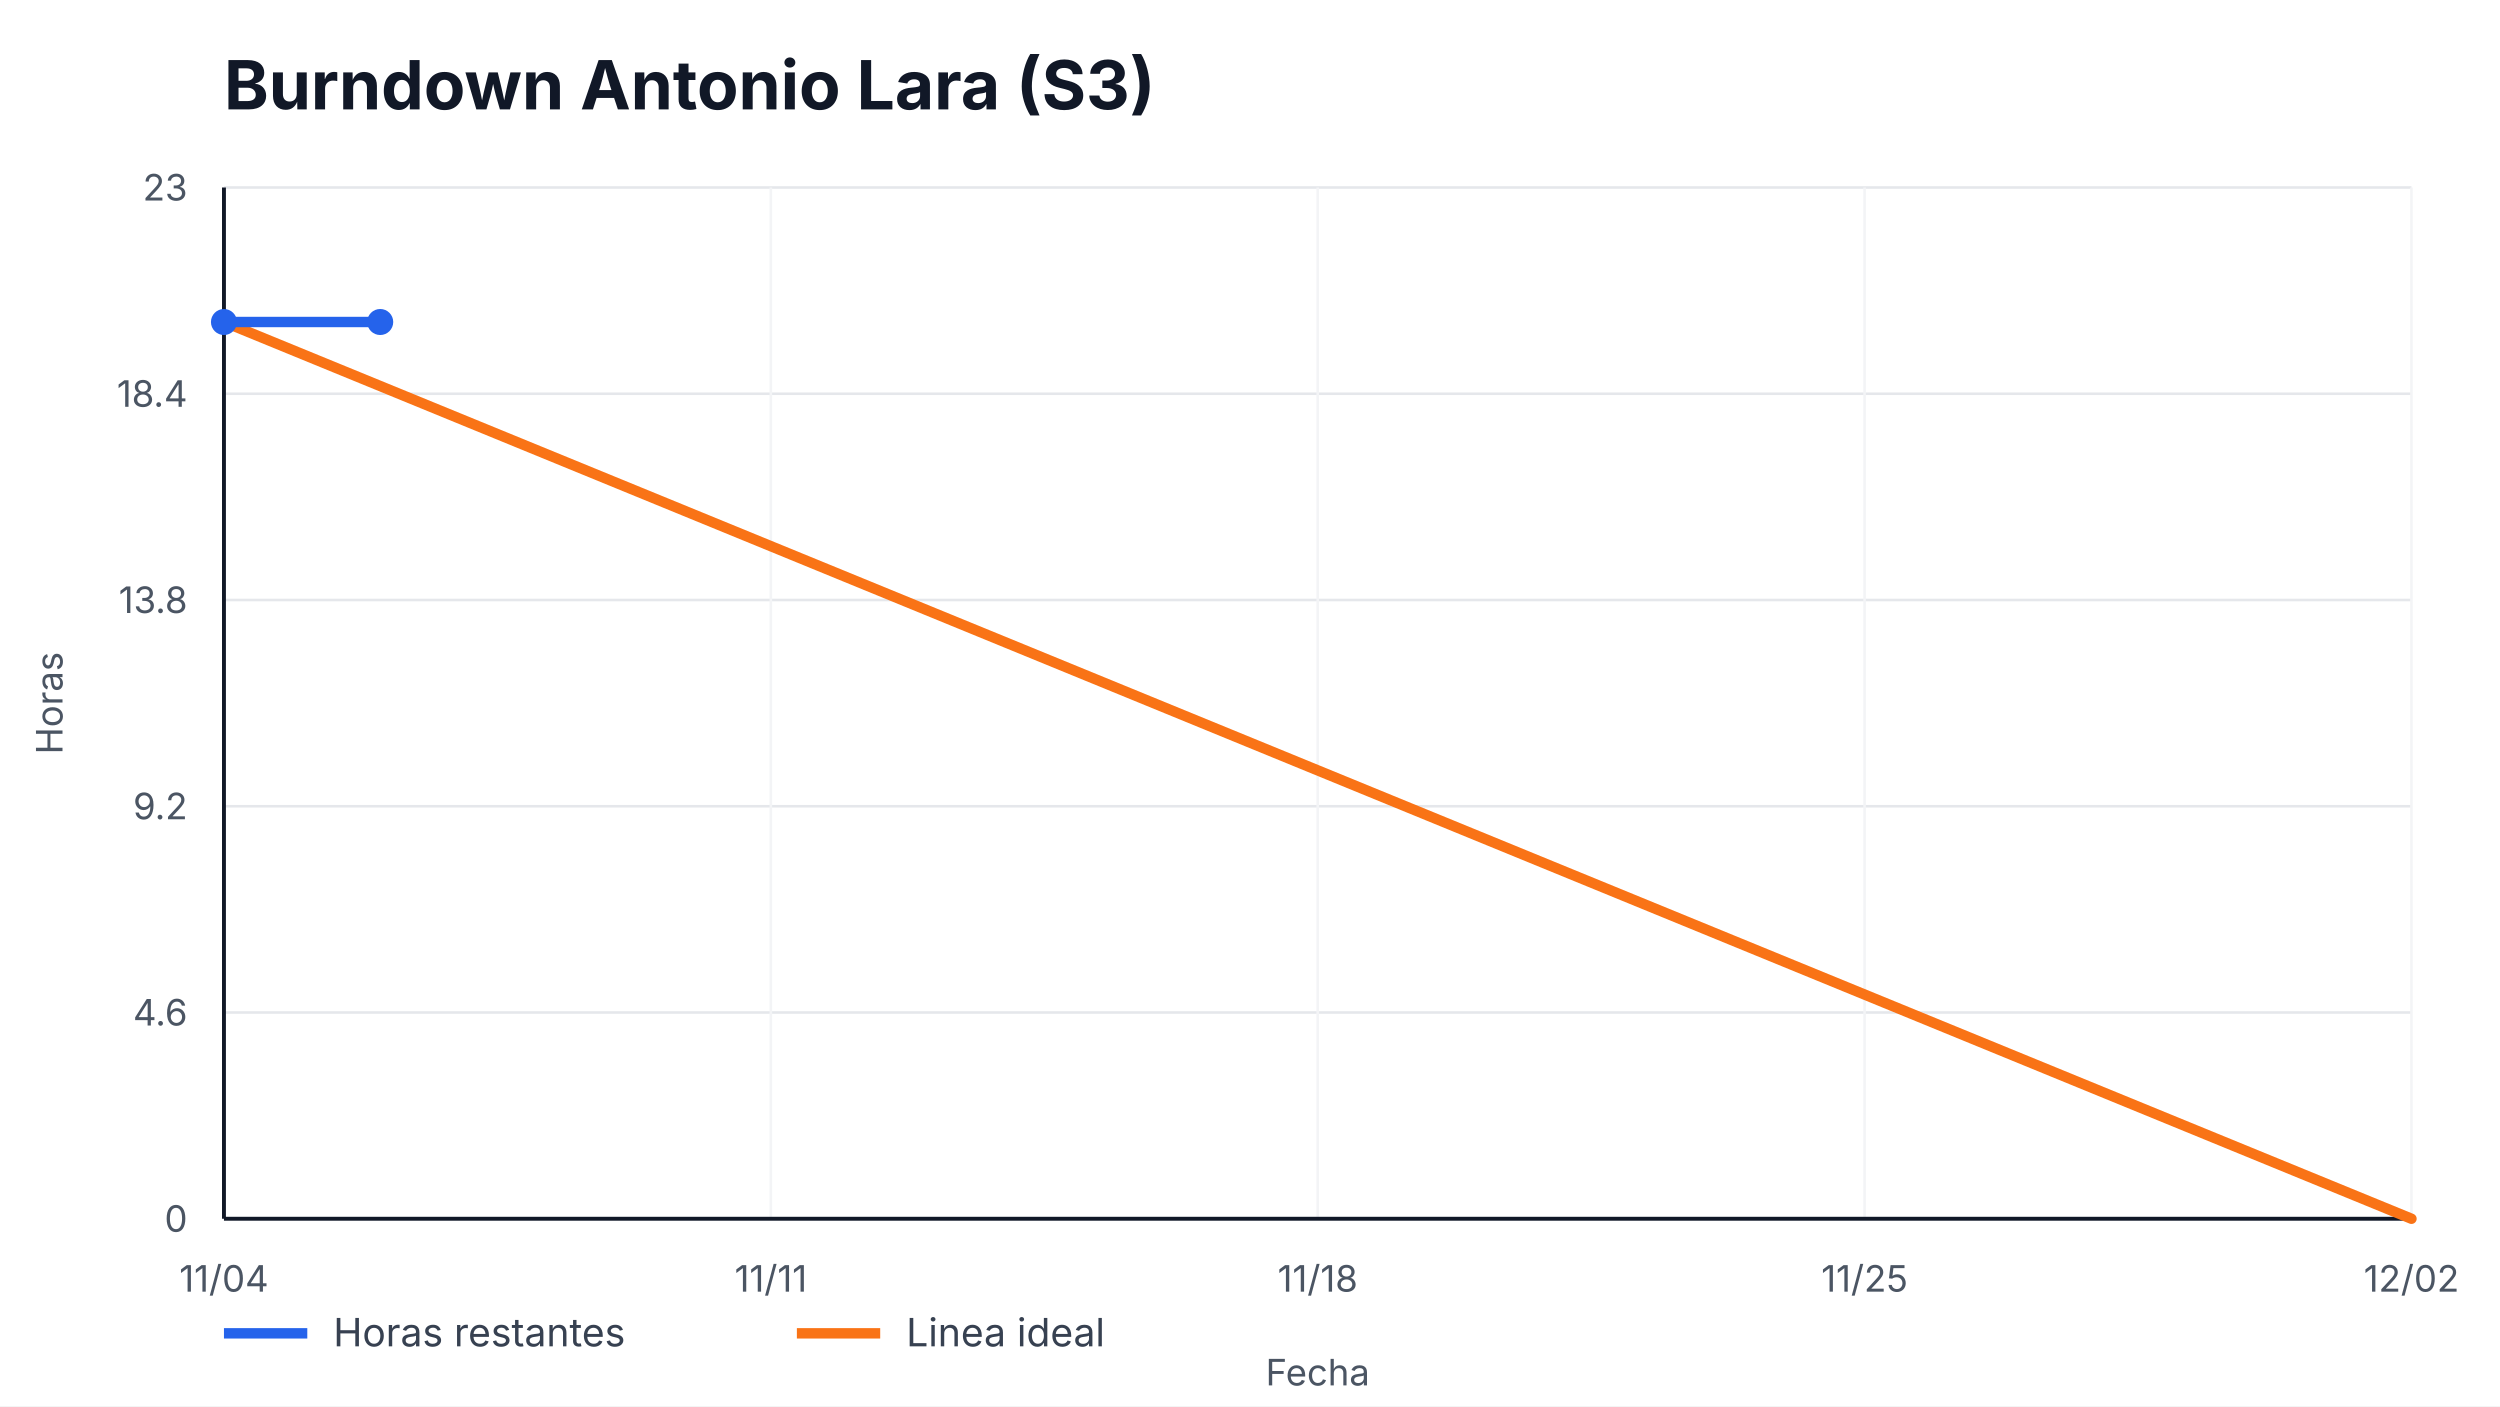
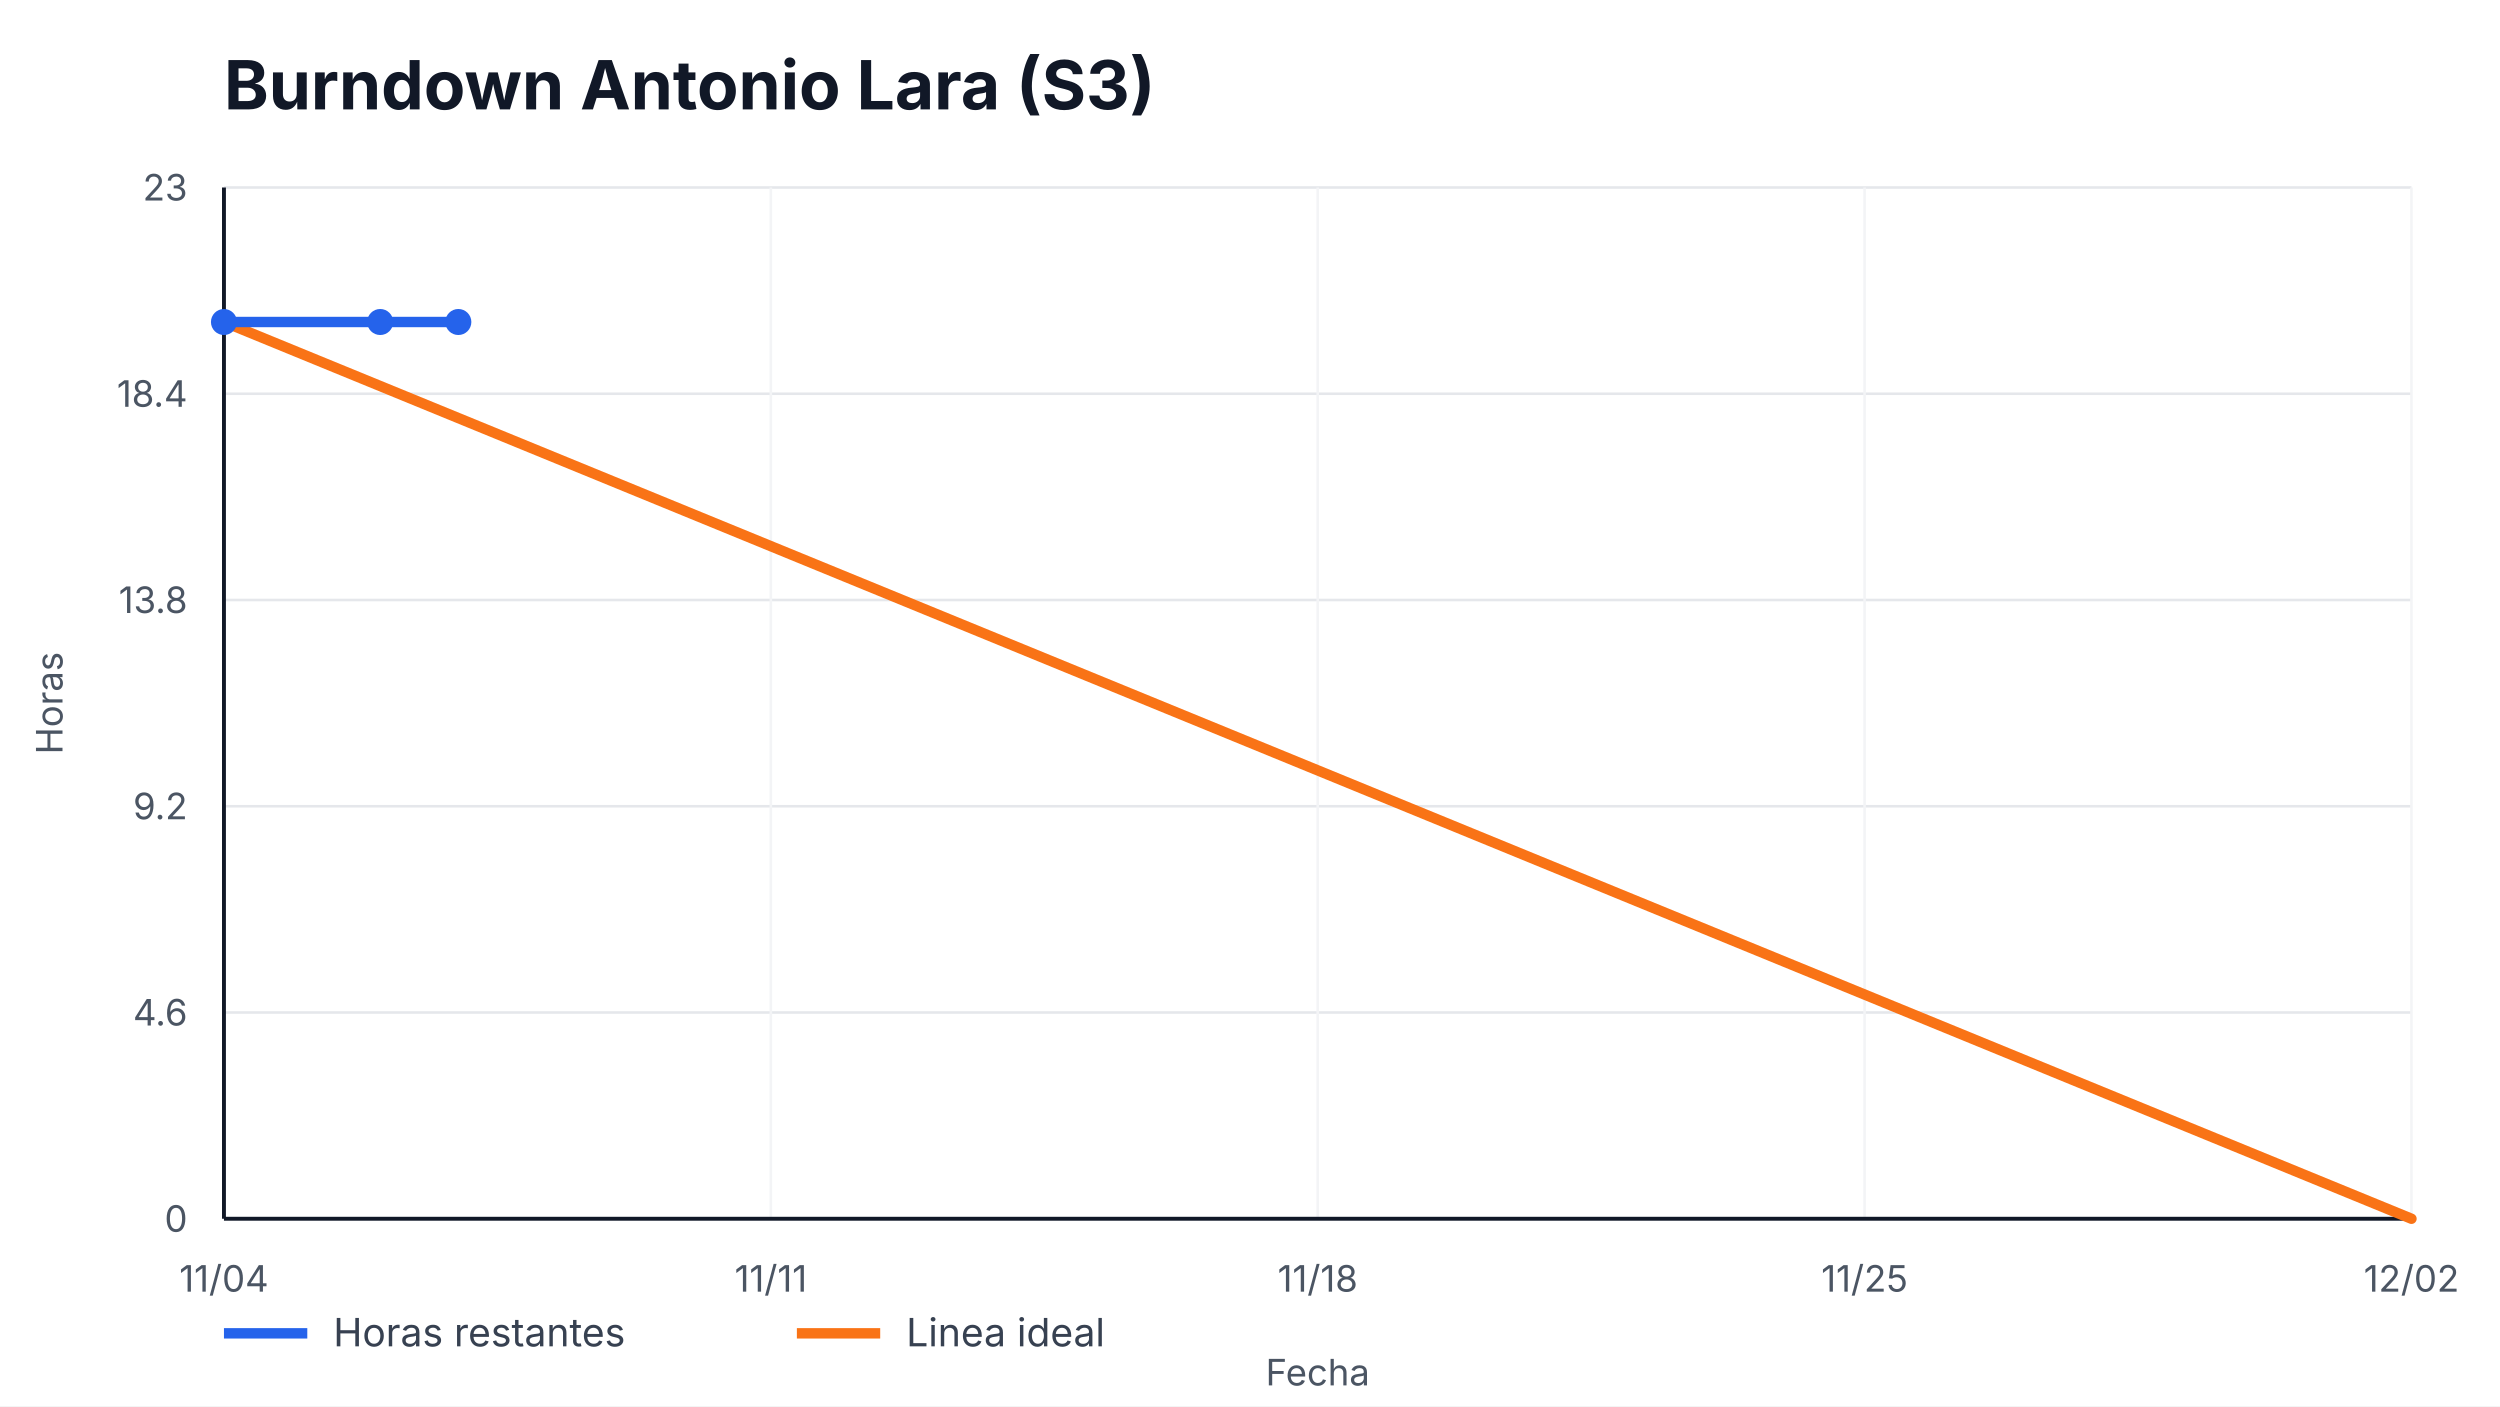
<svg xmlns="http://www.w3.org/2000/svg" width="960" height="540" viewBox="0 0 960 540" role="img" aria-label="Burndown Antonio Lara (S3)">
  <style>
    text { font-family: -apple-system, BlinkMacSystemFont, "Segoe UI", sans-serif; fill: #111827; }
    .title { font-size: 26px; font-weight: 700; }
    .axis { font-size: 14px; fill: #4b5563; }
    .legend { font-size: 15px; fill: #374151; }
    .overrun { font-size: 14px; font-weight: 700; fill: #b91c1c; }
  </style>
  <rect width="100%" height="100%" fill="#ffffff" />
  <text x="86" y="42" class="title">Burndown Antonio Lara (S3)</text>
  <g>
    <line x1="86" y1="468.00" x2="926" y2="468.00" stroke="#e5e7eb" />
    <line x1="86" y1="388.80" x2="926" y2="388.80" stroke="#e5e7eb" />
    <line x1="86" y1="309.60" x2="926" y2="309.60" stroke="#e5e7eb" />
    <line x1="86" y1="230.40" x2="926" y2="230.40" stroke="#e5e7eb" />
    <line x1="86" y1="151.20" x2="926" y2="151.20" stroke="#e5e7eb" />
    <line x1="86" y1="72.00" x2="926" y2="72.00" stroke="#e5e7eb" />
  </g>
  <g>
    <line x1="86.00" y1="72" x2="86.00" y2="468" stroke="#f3f4f6" />
    <text x="86.00" y="496" text-anchor="middle" class="axis">11/04</text>
    <line x1="296.00" y1="72" x2="296.00" y2="468" stroke="#f3f4f6" />
    <text x="296.00" y="496" text-anchor="middle" class="axis">11/11</text>
    <line x1="506.00" y1="72" x2="506.00" y2="468" stroke="#f3f4f6" />
    <text x="506.00" y="496" text-anchor="middle" class="axis">11/18</text>
    <line x1="716.00" y1="72" x2="716.00" y2="468" stroke="#f3f4f6" />
    <text x="716.00" y="496" text-anchor="middle" class="axis">11/25</text>
    <line x1="926.00" y1="72" x2="926.00" y2="468" stroke="#f3f4f6" />
    <text x="926.00" y="496" text-anchor="middle" class="axis">12/02</text>
  </g>
  <line x1="86" y1="468" x2="926" y2="468" stroke="#111827" stroke-width="1.5" />
  <line x1="86" y1="72" x2="86" y2="468" stroke="#111827" stroke-width="1.5" />
  <g>
    <text x="72" y="473.00" text-anchor="end" class="axis">0</text>
    <text x="72" y="393.80" text-anchor="end" class="axis">4.6</text>
    <text x="72" y="314.60" text-anchor="end" class="axis">9.2</text>
    <text x="72" y="235.40" text-anchor="end" class="axis">13.8</text>
    <text x="72" y="156.20" text-anchor="end" class="axis">18.4</text>
    <text x="72" y="77.00" text-anchor="end" class="axis">23</text>
  </g>
  <polyline points="86.00,123.65 926.00,468.00" fill="none" stroke="#f97316" stroke-width="4" stroke-linecap="round" />
-   <polyline points="86.00,123.65 146.00,123.65" fill="none" stroke="#2563eb" stroke-width="4" stroke-linecap="round" stroke-linejoin="round" />
+   <polyline points="86.00,123.65 146.00,123.65 176.00,123.65" fill="none" stroke="#2563eb" stroke-width="4" stroke-linecap="round" stroke-linejoin="round" />
  <g>
    <circle cx="86.00" cy="123.65" r="5" fill="#2563eb" />
    <circle cx="146.00" cy="123.65" r="5" fill="#2563eb" />
+     <circle cx="176.00" cy="123.65" r="5" fill="#2563eb" />
  </g>
  <line x1="86" y1="512" x2="118" y2="512" stroke="#2563eb" stroke-width="4" />
  <text x="128" y="517" class="legend">Horas restantes</text>
  <line x1="306" y1="512" x2="338" y2="512" stroke="#f97316" stroke-width="4" />
  <text x="348" y="517" class="legend">Linea ideal</text>
  <text x="506.0" y="532" text-anchor="middle" class="axis">Fecha</text>
  <text x="24" y="270.0" transform="rotate(-90 24,270.0)" text-anchor="middle" class="axis">Horas</text>
</svg>
